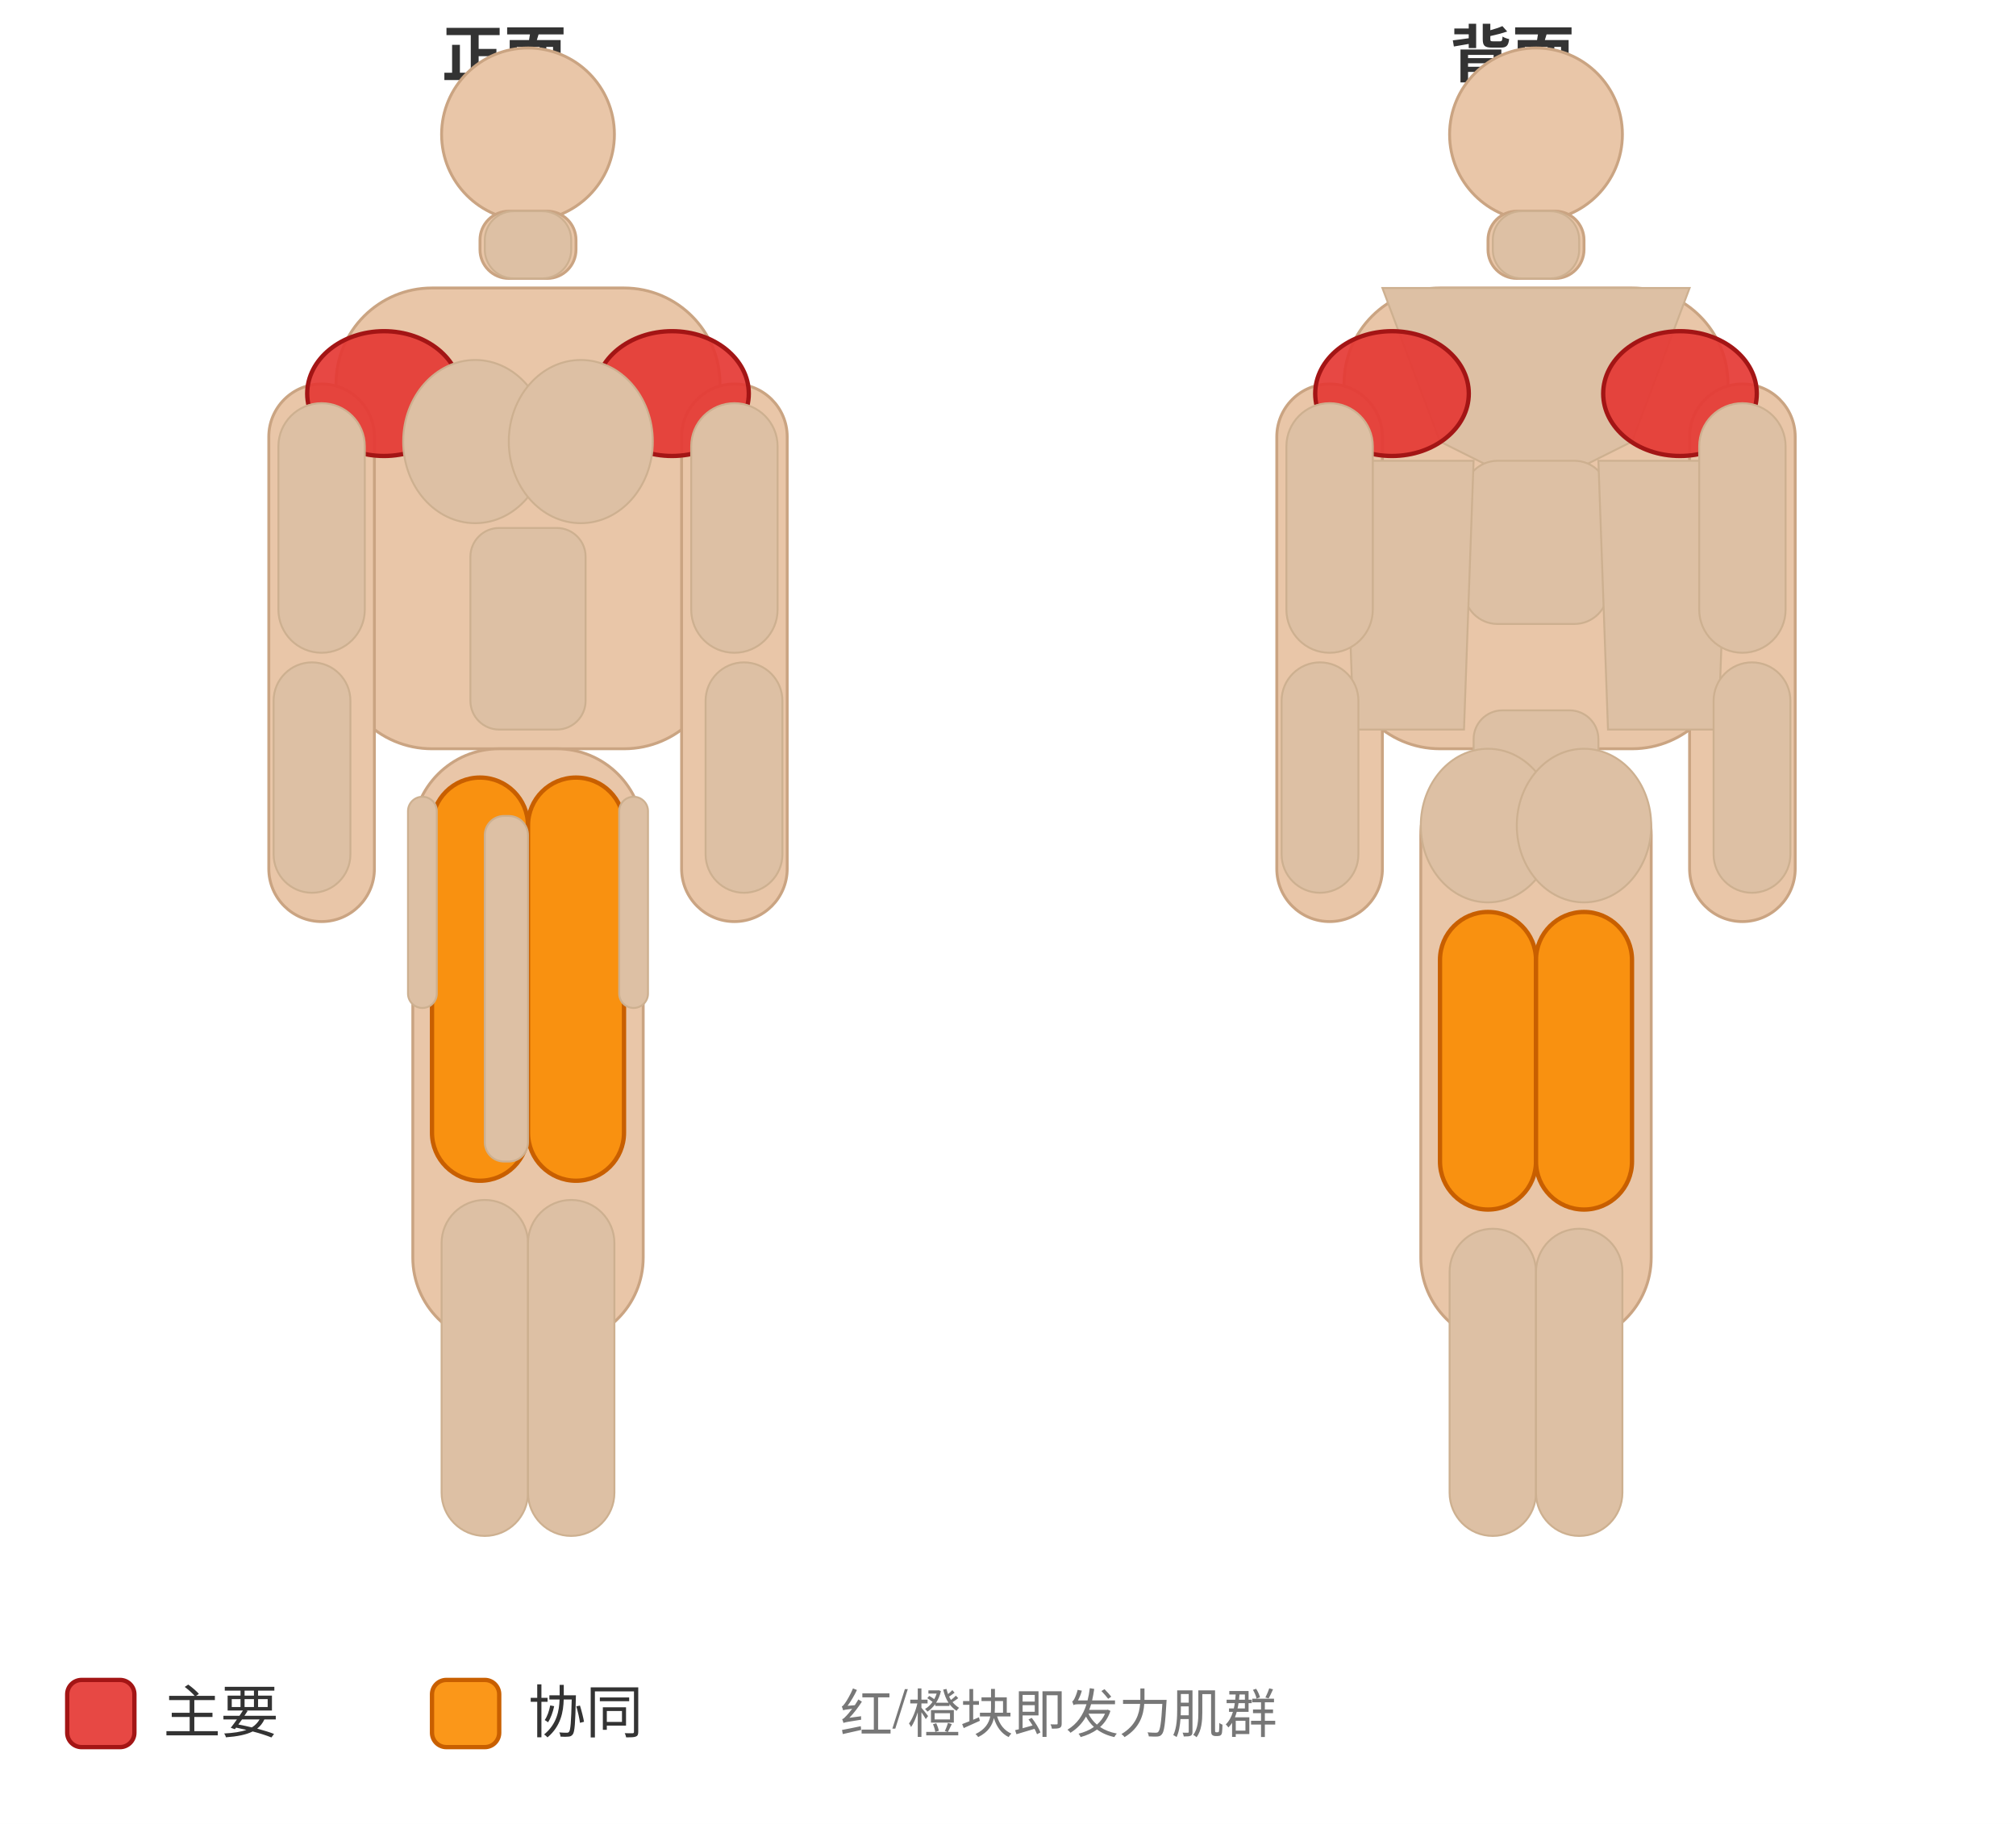
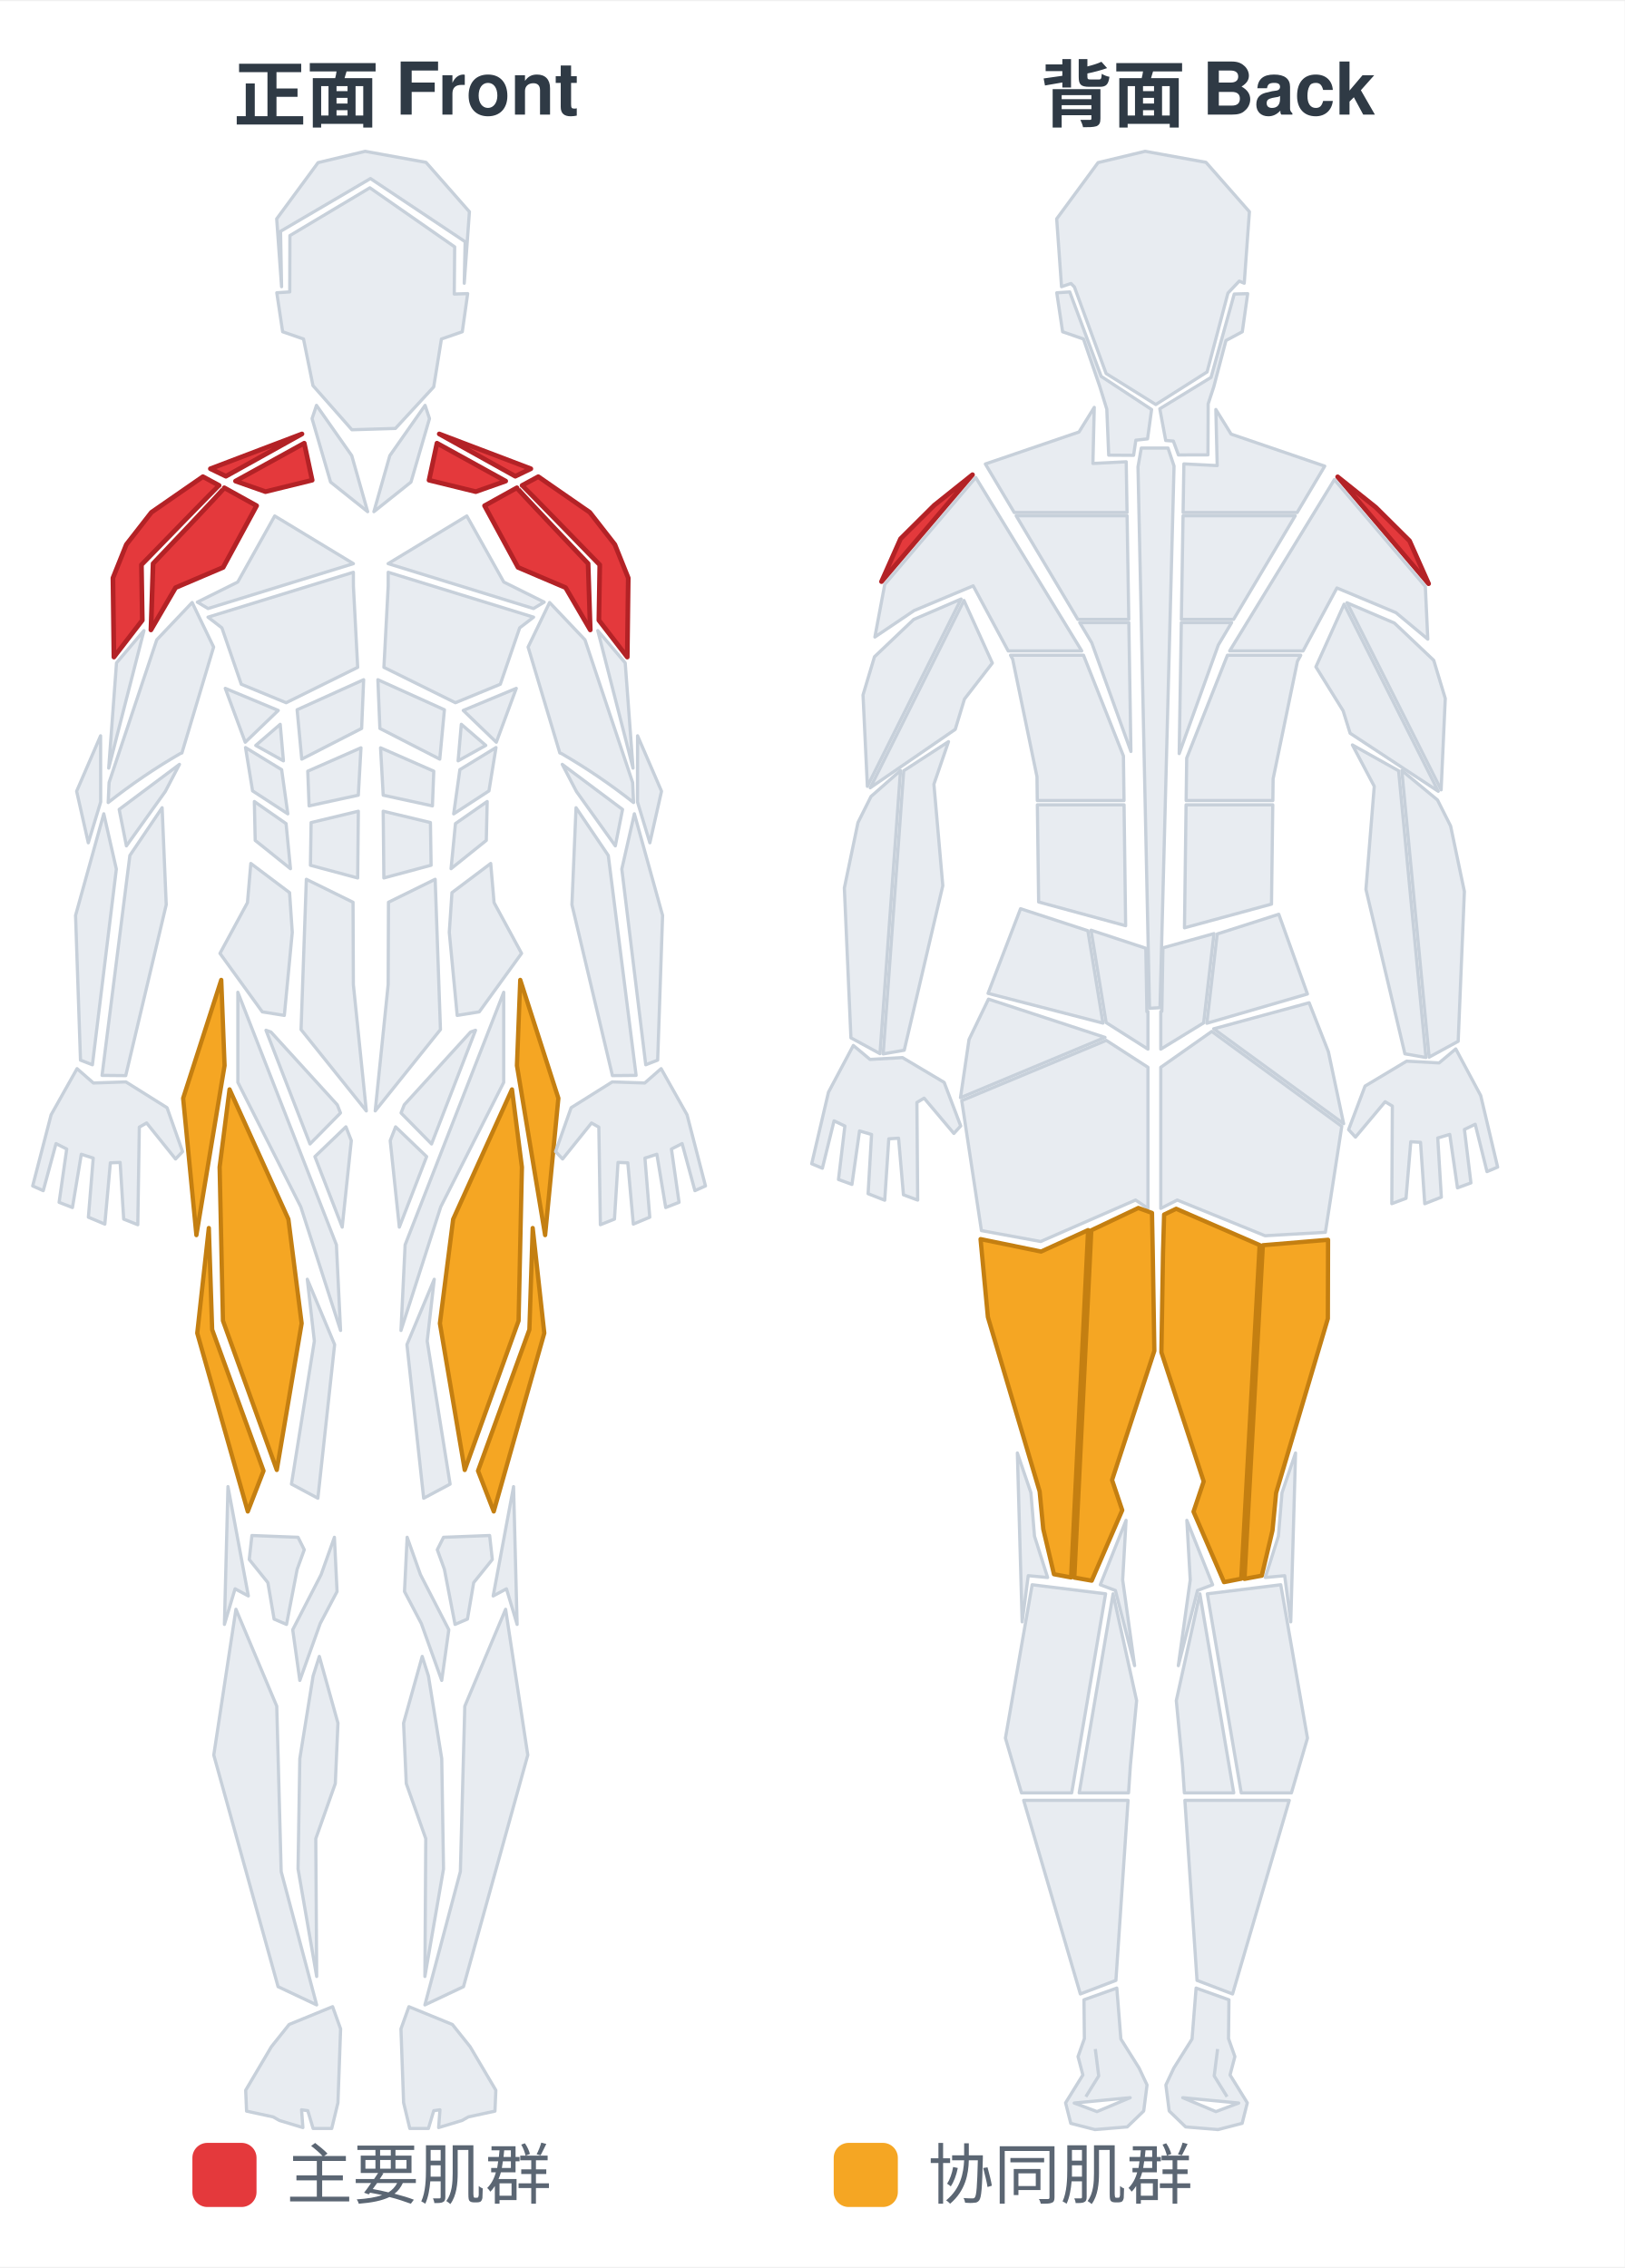
- <svg xmlns="http://www.w3.org/2000/svg" viewBox="0 0 420 380" width="420" height="380" font-family="-apple-system,Segoe UI,Helvetica,Arial,sans-serif">
-   <rect width="420" height="380" fill="#ffffff" />
-   <text x="105" y="16" font-size="13" font-weight="700" text-anchor="middle" fill="#333">正面</text>
-   <text x="315" y="16" font-size="13" font-weight="700" text-anchor="middle" fill="#333">背面</text>
-   <g transform="translate(10,0)">
-     <circle fill="#e9c6a8" stroke="#caa482" stroke-width="0.6" cx="100" cy="28" r="18" />
-     <rect fill="#e9c6a8" stroke="#caa482" stroke-width="0.6" x="90" y="44" width="20" height="14" rx="6" />
-     <rect fill="#e9c6a8" stroke="#caa482" stroke-width="0.6" x="60" y="60" width="80" height="96" rx="20" />
-     <rect fill="#e9c6a8" stroke="#caa482" stroke-width="0.6" x="46" y="80" width="22" height="112" rx="11" />
-     <rect fill="#e9c6a8" stroke="#caa482" stroke-width="0.6" x="132" y="80" width="22" height="112" rx="11" />
-     <rect fill="#e9c6a8" stroke="#caa482" stroke-width="0.6" x="76" y="156" width="48" height="124" rx="18" />
-     <rect fill="#ddc0a4" stroke="#cdb090" stroke-width="0.4" x="91" y="44" width="18" height="14" rx="6" />
-     <ellipse fill="#e53935" fill-opacity="0.92" stroke="#a31515" stroke-width="0.9" cx="70" cy="82" rx="16" ry="13" />
-     <ellipse fill="#e53935" fill-opacity="0.92" stroke="#a31515" stroke-width="0.9" cx="130" cy="82" rx="16" ry="13" />
-     <ellipse fill="#ddc0a4" stroke="#cdb090" stroke-width="0.4" cx="89" cy="92" rx="15" ry="17" />
-     <ellipse fill="#ddc0a4" stroke="#cdb090" stroke-width="0.4" cx="111" cy="92" rx="15" ry="17" />
-     <rect fill="#ddc0a4" stroke="#cdb090" stroke-width="0.4" x="48" y="84" width="18" height="52" rx="9" />
-     <rect fill="#ddc0a4" stroke="#cdb090" stroke-width="0.4" x="134" y="84" width="18" height="52" rx="9" />
-     <rect fill="#ddc0a4" stroke="#cdb090" stroke-width="0.4" x="47" y="138" width="16" height="48" rx="8" />
-     <rect fill="#ddc0a4" stroke="#cdb090" stroke-width="0.4" x="137" y="138" width="16" height="48" rx="8" />
-     <rect fill="#ddc0a4" stroke="#cdb090" stroke-width="0.4" x="88" y="110" width="24" height="42" rx="6" />
-     <rect fill="#fb8c00" fill-opacity="0.9" stroke="#c85f00" stroke-width="0.9" x="80" y="162" width="20" height="84" rx="10" />
-     <rect fill="#fb8c00" fill-opacity="0.9" stroke="#c85f00" stroke-width="0.9" x="100" y="162" width="20" height="84" rx="10" />
-     <rect fill="#ddc0a4" stroke="#cdb090" stroke-width="0.4" x="91" y="170" width="9" height="72" rx="4" />
-     <rect fill="#ddc0a4" stroke="#cdb090" stroke-width="0.4" x="75" y="166" width="6" height="44" rx="3" />
-     <rect fill="#ddc0a4" stroke="#cdb090" stroke-width="0.4" x="119" y="166" width="6" height="44" rx="3" />
-     <rect fill="#ddc0a4" stroke="#cdb090" stroke-width="0.4" x="82" y="250" width="18" height="70" rx="9" />
-     <rect fill="#ddc0a4" stroke="#cdb090" stroke-width="0.4" x="100" y="250" width="18" height="70" rx="9" />
+ <svg xmlns="http://www.w3.org/2000/svg" viewBox="0 0 76 106" width="260" height="363" role="img" font-family="-apple-system,BlinkMacSystemFont,Segoe UI,Helvetica,Arial,sans-serif">
+   <rect width="76" height="106" fill="#ffffff" />
+   <text x="19" y="5.6" font-size="3.4" font-weight="600" text-anchor="middle" fill="#2f3a45">正面 Front</text>
+   <text x="56.5" y="5.6" font-size="3.4" font-weight="600" text-anchor="middle" fill="#2f3a45">背面 Back</text>
+   <g transform="translate(1.5,7)">
+     <path d="m 11.672,6.359 -0.048,-2.591 4.206,-2.468 4.428,2.954 -0.041,1.944 0.242,-3.345 -2.031,-2.311 -2.845,-0.516 -2.204,0.529 -1.936,2.631 z" fill="#e8ecf1" stroke="#c7d0da" stroke-width="0.15" stroke-linejoin="round" />
+     <path d="m 19.749,6.703 0.02,-2.207 -3.967,-2.764 -3.741,2.236 -0.006,2.635 -0.607,0.04 0.274,1.824 0.976,0.339 0.442,2.18 1.822,2.066 2.035,-0.061 1.792,-1.944 0.36,-2.241 0.976,-0.339 0.252,-1.784 z" fill="#e8ecf1" stroke="#c7d0da" stroke-width="0.15" stroke-linejoin="round" />
+     <path d="m 13.305,11.911 1.65,2.352 0.744,2.622 -1.735,-1.384 -0.866,-2.971 z" fill="#e8ecf1" stroke="#c7d0da" stroke-width="0.15" stroke-linejoin="round" />
+     <path d="m 18.385,11.911 -1.65,2.352 -0.745,2.622 1.735,-1.384 0.866,-2.971 z" fill="#e8ecf1" stroke="#c7d0da" stroke-width="0.15" stroke-linejoin="round" />
+     <path d="m 19.048,13.248 3.557,1.979 0.727,-0.351 z m -0.107,0.433 -0.371,1.731 2.185,0.536 1.401,-0.494 z" fill="#e4393c" stroke="#b32226" stroke-width="0.22" stroke-linejoin="round" />
+     <path d="m 22.922,15.657 0.758,-0.41 2.408,1.668 1.174,1.507 0.627,1.563 -0.046,3.702 -1.328,-1.722 0.041,-2.594 -0.488,-0.5 c 0,0 -3.098,-3.191 -3.144,-3.214 z m -0.241,0.109 c -0.001,0.052 3.33,3.547 3.33,3.547 l 0.101,3.104 -1.154,-1.978 -2.225,-0.948 -1.566,-2.885 z" fill="#e4393c" stroke="#b32226" stroke-width="0.22" stroke-linejoin="round" />
+     <path d="m 12.625,13.248 -3.557,1.979 -0.727,-0.351 z m 0.107,0.433 0.371,1.731 -2.185,0.536 -1.401,-0.494 z" fill="#e4393c" stroke="#b32226" stroke-width="0.22" stroke-linejoin="round" />
+     <path d="m 8.75,15.657 -0.758,-0.41 -2.408,1.668 -1.174,1.507 -0.627,1.563 0.046,3.702 1.328,-1.722 -0.041,-2.594 0.488,-0.5 c 0,0 3.098,-3.191 3.144,-3.214 z m 0.241,0.109 c 0.002,0.052 -3.33,3.547 -3.33,3.547 l -0.101,3.104 1.154,-1.978 2.225,-0.948 1.566,-2.885 z" fill="#e4393c" stroke="#b32226" stroke-width="0.22" stroke-linejoin="round" />
+     <path d="m 27.622,30.815 -0.338,1.705 -1.819,-2.544 -0.663,-1.269 z m -2.853,-2.61 c -0.026,-0.014 -0.054,-0.025 -0.082,-0.032 l -1.483,-4.955 1.005,-2.084 1.655,1.745 2.23,6.677 0.042,0.937 c -1.065,-0.842 -2.19,-1.607 -3.364,-2.288 z m 1.694,-5.757 1.649,6.434 -0.365,-4.923 z" fill="#e8ecf1" stroke="#c7d0da" stroke-width="0.15" stroke-linejoin="round" />
+     <path d="m 26.955,32.969 1.301,10.289 -1.108,0.01 -1.894,-7.996 0.192,-4.537 z m 1.22,-1.95 -0.587,2.586 1.119,9.156 0.558,-0.217 0.23,-6.77 z" fill="#e8ecf1" stroke="#c7d0da" stroke-width="0.15" stroke-linejoin="round" />
+     <path d="m 4.075,30.815 0.338,1.705 1.819,-2.544 0.663,-1.269 z m 2.853,-2.61 c 0.026,-0.014 0.054,-0.025 0.082,-0.032 l 1.483,-4.955 -1.005,-2.084 -1.655,1.745 -2.23,6.677 -0.042,0.937 c 1.065,-0.842 2.19,-1.607 3.364,-2.288 z m -1.694,-5.757 -1.649,6.434 0.365,-4.923 z" fill="#e8ecf1" stroke="#c7d0da" stroke-width="0.15" stroke-linejoin="round" />
+     <path d="m 4.575,32.969 -1.301,10.289 1.108,0.01 1.894,-7.996 -0.192,-4.537 z m -1.22,-1.95 0.587,2.586 -1.119,9.156 -0.558,-0.217 -0.23,-6.77 z" fill="#e8ecf1" stroke="#c7d0da" stroke-width="0.15" stroke-linejoin="round" />
+     <path d="m 20.337,17.085 1.729,3.091 1.890,0.94 -0.5,0.3 -6.8, -2.1 z" fill="#e8ecf1" stroke="#c7d0da" stroke-width="0.15" stroke-linejoin="round" />
+     <path d="m 16.66,19.72 6.8,2.1 -0.65,0.5 -0.906,2.638 -2.1,0.865 -3.345,-1.655 0.2,-3.8 z" fill="#e8ecf1" stroke="#c7d0da" stroke-width="0.15" stroke-linejoin="round" />
+     <path d="m 11.351,17.085 -1.729,3.091 -1.890,0.94 0.5,0.3 6.8,-2.1 z" fill="#e8ecf1" stroke="#c7d0da" stroke-width="0.15" stroke-linejoin="round" />
+     <path d="m 15.03,19.72 -6.8,2.1 0.65,0.5 0.906,2.638 2.1,0.865 3.346,-1.655 -0.2,-3.8 z" fill="#e8ecf1" stroke="#c7d0da" stroke-width="0.15" stroke-linejoin="round" />
+     <path d="m 19.642,34.708 1.813,-1.365 0.157,1.833 1.286,2.373 -1.98,2.737 -1.031,0.166 -0.37,-3.888 z" fill="#e8ecf1" stroke="#c7d0da" stroke-width="0.15" stroke-linejoin="round" />
+     <path d="M 19.289,26.152 l -3.112 -1.406 0.094 2.28 2.801 1.436 z M 21.224,27.820 l -1.294 0.721 0.15 -1.709 z M 20.171,26.183 l 2.48 -1.032 -0.934 2.521 z M 21.702,27.921 l -1.69 1.034 -0.289 2.068 1.65 -1.075 z" fill="#e8ecf1" stroke="#c7d0da" stroke-width="0.15" stroke-linejoin="round" />
+     <path d="M 18.791,29.025 l -0.062 1.624 -2.303 -0.5 -0.124 -2.217 z M 18.635,31.429 l 0.031 1.998 -2.21 0.594 -0.031 -3.123 z M 21.290,30.444 l -1.484 1.034 -0.206 2.109 1.649 -1.324 z" fill="#e8ecf1" stroke="#c7d0da" stroke-width="0.15" stroke-linejoin="round" />
+     <path d="m 12.046,34.708 -1.813,-1.365 -0.157,1.833 -1.286,2.374 1.98,2.736 1.031,0.166 0.371,-3.887 z" fill="#e8ecf1" stroke="#c7d0da" stroke-width="0.15" stroke-linejoin="round" />
+     <path d="m 15.636,44.92 -0.606,-5.912 -0.015,-3.849 -2.185,-1.075 -0.247,7.03 z" fill="#e8ecf1" stroke="#c7d0da" stroke-width="0.15" stroke-linejoin="round" />
+     <path d="m 16.052,44.919 0.606,-5.912 0.015,-3.849 2.184,-1.075 0.247,7.03 z" fill="#e8ecf1" stroke="#c7d0da" stroke-width="0.15" stroke-linejoin="round" />
+     <path d="m 12.399,26.152 3.112,-1.406 -0.094,2.28 -2.801,1.436 z m -1.935,1.669 1.294,0.721 -0.15,-1.709 z m 1.053,-1.637 -2.479,-1.033 0.934,2.521 z m -1.532,1.737 1.69,1.034 0.289,2.067 -1.649,-1.075 z" fill="#e8ecf1" stroke="#c7d0da" stroke-width="0.15" stroke-linejoin="round" />
+     <path d="M 12.897,29.025 l 0.062 1.624 2.303 -0.5 0.124 -2.217 z M 13.053,31.430 l -0.031 1.998 2.21 0.594 0.031 -3.123 z M 10.398,30.445 l 1.484 1.034 0.206 2.109 -1.65 -1.324 z" fill="#e8ecf1" stroke="#c7d0da" stroke-width="0.15" stroke-linejoin="round" />
+     <path d="m 14.404,45.04 0.022,-0.028 -0.149,-0.379 -3.102,-3.404 -0.233,-0.083 2.059,5.32 z m -1.173,2.018 1.277,3.299 0.426,-4.049 -0.252,-0.643 z" fill="#e8ecf1" stroke="#c7d0da" stroke-width="0.15" stroke-linejoin="round" />
+     <path d="m 17.284,45.04 -0.022,-0.028 0.149,-0.379 3.102,-3.404 0.232,-0.083 -2.058,5.32 z m 1.173,2.018 -1.277,3.299 -0.426,-4.048 0.252,-0.643 z" fill="#e8ecf1" stroke="#c7d0da" stroke-width="0.15" stroke-linejoin="round" />
+     <path d="m 23.419,50.399 -0.155,4.751 -2.403,6.609 0.736,1.9 2.364,-8.344 z m -0.582,-11.608 -0.155,4.007 1.318,7.932 0.62,-6.403 z m -0.387,5.123 -2.752,6.073 -0.62,4.874 1.162,6.858 2.519,-6.981 0.155,-7.188 z" fill="#f5a623" stroke="#c47f11" stroke-width="0.2" stroke-linejoin="round" />
+     <path d="m 22.063,39.37 v 4.214 l -2.946,5.825 -1.86,5.783 0.194,-4.007 z m -3.249,13.426 -0.065,0.155 -1.213,2.902 0.783,7.188 1.236,-0.661 -1.071,-6.693 z" fill="#e8ecf1" stroke="#c7d0da" stroke-width="0.15" stroke-linejoin="round" />
+     <path d="m 17.256,87.868 0.124,3.452 0.29,1.206 h 0.871 l 0.249,-0.832 0.291,-0.042 -0.062,0.832 1.099,-0.333 0.291,-0.166 1.244,-0.27 0.042,-0.977 -1.203,-2.037 -0.83,-1.04 -2.033,-0.832 z" fill="#e8ecf1" stroke="#c7d0da" stroke-width="0.15" stroke-linejoin="round" />
+     <path d="m 18.251,70.441 0.291,0.915 0.622,3.868 0.083,5.157 -0.871,5.033 0.041,-6.447 -0.912,-2.578 -0.126,-2.828 z m 1.992,2.329 -0.208,7.736 -1.659,6.239 1.805,-0.853 3.008,-10.836 -1.037,-6.821 z" fill="#e8ecf1" stroke="#c7d0da" stroke-width="0.15" stroke-linejoin="round" />
+     <path d="m 21.405,64.784 0.124,1.123 -0.871,1.082 -0.291,1.706 -0.581,0.249 -0.498,-2.579 -0.332,-0.915 0.291,-0.582 z m -3.859,0.083 0.622,1.747 1.327,2.579 -0.332,2.371 -0.954,-2.662 -0.787,-1.497 z m 4.978,-2.37 -0.954,5.116 0.622,-0.333 0.498,1.664 z" fill="#e8ecf1" stroke="#c7d0da" stroke-width="0.15" stroke-linejoin="round" />
+     <path d="m 8.269,50.399 0.155,4.751 2.403,6.61 -0.736,1.9 -2.364,-8.344 z m 0.581,-11.608 0.155,4.007 -1.318,7.932 -0.62,-6.403 z m 0.388,5.122 2.752,6.072 0.62,4.874 -1.162,6.858 -2.519,-6.982 -0.155,-7.188 z" fill="#f5a623" stroke="#c47f11" stroke-width="0.2" stroke-linejoin="round" />
+     <path d="m 9.626,39.369 v 4.214 l 2.945,5.825 1.86,5.783 -0.194,-4.007 z m 3.249,13.426 0.065,0.155 1.213,2.902 -0.783,7.188 -1.236,-0.661 1.071,-6.693 z" fill="#e8ecf1" stroke="#c7d0da" stroke-width="0.15" stroke-linejoin="round" />
+     <path d="m 14.433,87.868 -0.124,3.452 -0.291,1.206 h -0.871 l -0.249,-0.832 -0.291,-0.042 0.062,0.832 -1.099,-0.333 -0.291,-0.166 -1.245,-0.27 -0.041,-0.977 1.203,-2.038 0.83,-1.04 2.033,-0.832 z" fill="#e8ecf1" stroke="#c7d0da" stroke-width="0.15" stroke-linejoin="round" />
+     <path d="m 13.438,70.441 -0.291,0.915 -0.622,3.868 -0.083,5.157 0.872,5.033 -0.042,-6.447 0.913,-2.578 0.124,-2.828 z m -1.992,2.329 0.207,7.736 1.66,6.239 -1.805,-0.853 -3.008,-10.836 1.037,-6.821 z" fill="#e8ecf1" stroke="#c7d0da" stroke-width="0.15" stroke-linejoin="round" />
+     <path d="m 10.284,64.784 -0.124,1.123 0.871,1.082 0.291,1.706 0.581,0.249 0.498,-2.579 0.332,-0.915 -0.291,-0.582 z m 3.859,0.083 -0.622,1.747 -1.328,2.579 0.332,2.371 0.954,-2.662 0.788,-1.496 z m -4.979,-2.371 0.954,5.116 -0.622,-0.333 -0.498,1.664 z" fill="#e8ecf1" stroke="#c7d0da" stroke-width="0.15" stroke-linejoin="round" />
+     <path d="m 3.205,27.37 0.005,3.094 -0.58,1.912 -0.545,-2.412 z" fill="#e8ecf1" stroke="#c7d0da" stroke-width="0.15" stroke-linejoin="round" />
+     <path d="m 4.39,43.563 -1.52,0.051 -0.766,-0.671 -1.213,2.158 -0.862,3.329 0.494,0.221 0.598,-2.202 0.5,0.254 -0.356,2.494 0.624,0.243 0.414,-2.492 0.558,0.179 -0.226,2.766 0.769,0.323 0.258,-2.868 0.458,-0.018 0.166,2.652 0.66,0.263 0.071,-4.566 0.342,-0.194 1.353,1.684 0.328,-0.344 -0.726,-2.055 z" fill="#e8ecf1" stroke="#c7d0da" stroke-width="0.15" stroke-linejoin="round" />
+     <path d="m 28.325,27.37 -0.005,3.094 0.58,1.912 0.545,-2.412 z" fill="#e8ecf1" stroke="#c7d0da" stroke-width="0.15" stroke-linejoin="round" />
+     <path d="m 27.14,43.563 1.52,0.051 0.766,-0.671 1.213,2.158 0.862,3.329 -0.494,0.221 -0.598,-2.202 -0.5,0.254 0.356,2.494 -0.624,0.243 -0.414,-2.492 -0.558,0.179 0.226,2.766 -0.769,0.323 -0.258,-2.868 -0.458,-0.018 -0.166,2.652 -0.66,0.263 -0.071,-4.566 -0.342,-0.194 -1.353,1.684 -0.328,-0.344 0.726,-2.055 z" fill="#e8ecf1" stroke="#c7d0da" stroke-width="0.15" stroke-linejoin="round" />
+     <path d="m 48.157,6.359 0.442,-0.15 0.161,0.164 1.482,4.048 2.324,1.451 2.4,-1.524 0.976,-3.69 0.528,-0.559 0.234,0.098 0.242,-3.345 -2.031,-2.311 -2.845,-0.516 -2.204,0.529 -1.936,2.631 z" fill="#e8ecf1" stroke="#c7d0da" stroke-width="0.15" stroke-linejoin="round" />
+     <path d="m 52.37,12.105 -2.358,-1.55 -1.471,-3.951 -0.607,0.04 0.274,1.824 0.976,0.339 0.761,2.216 0.33,1.068 0.089,2.149 1.164,0.008 0.106,-0.708 0.547,-0.061 z m 1.018,1.476 0.238,0.65 1.381,-0.004 0.01,-2.388 0.26,-0.791 0.572,-2.17 0.764,-0.41 0.252,-1.784 -0.629,0.019 -1.085,3.9 -2.397,1.467 0.277,1.485 z" fill="#e8ecf1" stroke="#c7d0da" stroke-width="0.15" stroke-linejoin="round" />
+     <path d="M 49.625,14.629 L 49.688,12.005 L 48.974,13.157 L 44.594,14.654 L 45.945,16.925 L 51.222,16.925 L 51.183,14.550 Z" fill="#e8ecf1" stroke="#c7d0da" stroke-width="0.15" stroke-linejoin="round" />
+     <path d="M 46.034,17.075 L 48.920,21.925 L 51.303,21.925 L 51.224,17.075 Z" fill="#e8ecf1" stroke="#c7d0da" stroke-width="0.15" stroke-linejoin="round" />
+     <path d="M 49.009,22.075 L 49.572,23.022 L 51.403,28.104 L 51.305,22.075 Z" fill="#e8ecf1" stroke="#c7d0da" stroke-width="0.15" stroke-linejoin="round" />
+     <path d="M 55.439,14.729 L 55.376,12.104 L 56.090,13.256 L 60.470,14.754 L 59.179,16.925 L 53.844,16.925 L 53.881,14.649 Z" fill="#e8ecf1" stroke="#c7d0da" stroke-width="0.15" stroke-linejoin="round" />
+     <path d="M 59.089,17.075 L 56.204,21.925 L 53.763,21.925 L 53.842,17.075 Z" fill="#e8ecf1" stroke="#c7d0da" stroke-width="0.15" stroke-linejoin="round" />
+     <path d="M 56.114,22.075 L 55.492,23.121 L 53.661,28.203 L 53.761,22.075 Z" fill="#e8ecf1" stroke="#c7d0da" stroke-width="0.15" stroke-linejoin="round" />
+     <path d="M 44.144,15.285 L 39.888,20.286 L 39.426,22.749 L 41.263,21.510 L 44.025,20.355 L 45.663,23.400 L 49.103,23.400 Z" fill="#e8ecf1" stroke="#c7d0da" stroke-width="0.15" stroke-linejoin="round" />
+     <path d="M 42.201,16.586 L 40.626,18.152 L 39.736,20.156 L 43.992,15.155 Z" fill="#e4393c" stroke="#b32226" stroke-width="0.22" stroke-linejoin="round" />
+     <path d="M 45.771,23.600 L 45.872,23.789 L 47.009,29.286 L 47.023,30.400 L 51.080,30.400 L 51.053,28.314 L 49.185,23.600 Z" fill="#e8ecf1" stroke="#c7d0da" stroke-width="0.15" stroke-linejoin="round" />
+     <path d="M 47.026,30.600 L 47.086,35.145 L 51.156,36.255 L 51.082,30.600 Z" fill="#e8ecf1" stroke="#c7d0da" stroke-width="0.15" stroke-linejoin="round" />
+     <path d="M 62.863,16.686 L 64.438,18.251 L 65.328,20.255 L 61.073,15.254 Z" fill="#e4393c" stroke="#b32226" stroke-width="0.22" stroke-linejoin="round" />
+     <path d="M 60.921,15.384 L 65.176,20.385 L 65.290,22.849 L 63.801,21.609 L 61.039,20.454 L 59.455,23.400 L 56.022,23.400 Z" fill="#e8ecf1" stroke="#c7d0da" stroke-width="0.15" stroke-linejoin="round" />
+     <path d="M 59.347,23.600 L 59.192,23.888 L 58.055,29.385 L 58.042,30.400 L 53.986,30.400 L 54.012,28.413 L 55.918,23.600 Z" fill="#e8ecf1" stroke="#c7d0da" stroke-width="0.15" stroke-linejoin="round" />
+     <path d="M 58.039,30.600 L 57.979,35.245 L 53.908,36.354 L 53.983,30.600 Z" fill="#e8ecf1" stroke="#c7d0da" stroke-width="0.15" stroke-linejoin="round" />
+     <path d="M 43.593,21.039 L 44.920,23.967 L 43.615,25.653 L 43.186,27.069 L 39.209,29.802 Z" fill="#e8ecf1" stroke="#c7d0da" stroke-width="0.15" stroke-linejoin="round" />
+     <path d="M 43.459,20.972 L 39.075,29.735 L 38.871,25.461 L 39.407,23.674 L 41.242,21.927 Z" fill="#e8ecf1" stroke="#c7d0da" stroke-width="0.15" stroke-linejoin="round" />
+     <path d="M 40.717,42.425 l -1.518,0.086 -0.782,-0.653 -1.162,2.186 -0.784,3.348 0.499,0.209 0.546,-2.216 0.506,0.242 -0.298,2.502 0.629,0.229 0.355,-2.501 0.562,0.165 -0.161,2.771 0.777,0.305 0.191,-2.873 0.457,-0.029 0.228,2.648 0.666,0.248 -0.036,-4.567 0.337,-0.202 1.392,1.651 0.32,-0.351 -0.774,-2.037 z" fill="#e8ecf1" stroke="#c7d0da" stroke-width="0.15" stroke-linejoin="round" />
+     <path d="M 40.775,29.006 L 42.870,27.644 L 42.187,29.635 L 42.603,34.383 L 40.799,42.081 L 39.814,42.253 Z" fill="#e8ecf1" stroke="#c7d0da" stroke-width="0.15" stroke-linejoin="round" />
+     <path d="M 39.665,42.242 L 38.305,41.501 L 37.998,34.491 L 38.635,31.429 L 39.245,30.209 L 40.625,28.994 Z" fill="#e8ecf1" stroke="#c7d0da" stroke-width="0.15" stroke-linejoin="round" />
+     <path d="M 61.376,21.213 L 60.056,24.145 L 61.330,26.199 L 61.657,27.251 L 65.780,29.966 Z" fill="#e8ecf1" stroke="#c7d0da" stroke-width="0.15" stroke-linejoin="round" />
+     <path d="M 61.510,21.146 L 65.914,29.899 L 66.108,25.624 L 65.568,23.839 L 63.729,22.096 Z" fill="#e8ecf1" stroke="#c7d0da" stroke-width="0.15" stroke-linejoin="round" />
+     <path d="M 64.301,42.592 l 1.518,0.083 0.78,-0.655 1.167,2.183 0.792,3.346 -0.498,0.211 -0.551,-2.215 -0.505,0.243 0.304,2.501 -0.629,0.23 -0.361,-2.5 -0.562,0.167 0.168,2.77 -0.776,0.306 -0.197,-2.872 -0.457,-0.028 -0.222,2.648 -0.665,0.249 0.025,-4.567 -0.337,-0.201 -1.388,1.655 -0.321,-0.35 0.77,-2.039 z" fill="#e8ecf1" stroke="#c7d0da" stroke-width="0.15" stroke-linejoin="round" />
+     <path d="M 65.204,42.420 L 63.925,29.007 L 61.764,27.798 L 62.786,29.733 L 62.397,34.555 L 64.219,42.248 Z" fill="#e8ecf1" stroke="#c7d0da" stroke-width="0.15" stroke-linejoin="round" />
+     <path d="M 64.075,28.993 L 65.353,42.405 L 66.712,41.663 L 67.002,34.653 L 66.358,31.591 L 65.745,30.373 Z" fill="#e8ecf1" stroke="#c7d0da" stroke-width="0.15" stroke-linejoin="round" />
+     <path d="m 51.734,14.789 0.539,25.331 0.49,-0.03 0.657,-25.339 -0.281,-0.842 -1.251,-4.9e-4 z" fill="#e8ecf1" stroke="#c7d0da" stroke-width="0.15" stroke-linejoin="round" />
+     <path d="M 52.100,37.310 L 49.537,36.465 L 50.244,40.788 L 52.200,42.030 L 52.200,40.270 L 52.150,40.280 Z" fill="#e8ecf1" stroke="#c7d0da" stroke-width="0.15" stroke-linejoin="round" />
+     <path d="M 49.389,36.490 L 46.240,35.460 L 44.720,39.420 L 50.096,40.812 Z" fill="#e8ecf1" stroke="#c7d0da" stroke-width="0.15" stroke-linejoin="round" />
+     <path d="M 52.800,42.030 L 52.800,40.270 L 52.850,40.260 L 52.900,37.290 L 55.289,36.625 L 54.805,40.801 Z" fill="#e8ecf1" stroke="#c7d0da" stroke-width="0.15" stroke-linejoin="round" />
+     <path d="M 55.439,36.643 L 55.980,36.470 L 58.320,35.720 L 59.660,39.450 L 54.955,40.819 Z" fill="#e8ecf1" stroke="#c7d0da" stroke-width="0.15" stroke-linejoin="round" />
+     <path d="M 50.191,41.481 L 44.740,39.690 L 43.830,41.580 L 43.431,44.301 Z" fill="#e8ecf1" stroke="#c7d0da" stroke-width="0.15" stroke-linejoin="round" />
+     <path d="M 50.249,41.619 L 43.489,44.439 L 44.410,50.520 L 47.180,51.030 L 51.620,49.090 L 52.200,49.480 L 52.200,42.880 Z" fill="#e8ecf1" stroke="#c7d0da" stroke-width="0.15" stroke-linejoin="round" />
+     <path d="M 55.274,41.079 L 61.354,45.519 L 60.640,42.150 L 59.740,39.860 Z" fill="#e8ecf1" stroke="#c7d0da" stroke-width="0.15" stroke-linejoin="round" />
+     <path d="M 55.186,41.201 L 52.800,42.880 L 52.800,49.480 L 53.570,49.090 L 57.680,50.760 L 60.500,50.600 L 61.266,45.641 Z" fill="#e8ecf1" stroke="#c7d0da" stroke-width="0.15" stroke-linejoin="round" />
+     <path d="m 51.176,64.074 -1.206,3.015 0.707,0.266 0.898,3.518 -0.558,-4.012 z m -5.085,-3.15 0.634,1.861 0.168,2.033 0.613,1.931 -0.906,-0.085 -0.285,2.16 z" fill="#e8ecf1" stroke="#c7d0da" stroke-width="0.15" stroke-linejoin="round" />
+     <path d="m 54.019,64.074 1.206,3.015 -0.707,0.266 -0.898,3.518 0.558,-4.012 z m 5.085,-3.15 -0.634,1.861 -0.168,2.033 -0.613,1.931 0.906,-0.085 0.285,2.16 z" fill="#e8ecf1" stroke="#c7d0da" stroke-width="0.15" stroke-linejoin="round" />
+     <path d="M 50.568,67.512 L 51.669,72.509 L 51.379,75.532 L 51.292,76.825 L 48.983,76.825 Z" fill="#e8ecf1" stroke="#c7d0da" stroke-width="0.15" stroke-linejoin="round" />
+     <path d="M 50.218,67.512 L 48.633,76.825 L 46.283,76.825 L 45.533,74.263 L 46.783,67.088 Z" fill="#e8ecf1" stroke="#c7d0da" stroke-width="0.15" stroke-linejoin="round" />
+     <path d="M 46.386,77.175 L 51.269,77.175 L 50.701,85.598 L 49.037,86.233 Z" fill="#e8ecf1" stroke="#c7d0da" stroke-width="0.15" stroke-linejoin="round" />
+     <path d="M 54.628,67.512 L 53.526,72.509 L 53.816,75.532 L 53.903,76.825 L 56.213,76.825 Z" fill="#e8ecf1" stroke="#c7d0da" stroke-width="0.15" stroke-linejoin="round" />
+     <path d="M 54.978,67.512 L 56.563,76.825 L 58.912,76.825 L 59.662,74.263 L 58.412,67.088 Z" fill="#e8ecf1" stroke="#c7d0da" stroke-width="0.15" stroke-linejoin="round" />
+     <path d="M 53.927,77.175 L 58.810,77.175 L 56.158,86.233 L 54.495,85.598 Z" fill="#e8ecf1" stroke="#c7d0da" stroke-width="0.15" stroke-linejoin="round" />
+     <path d="M 50.933,88.341 l 0.852,1.358 0.372,0.792 -0.156,1.218 -0.77,0.744 -1.512,0.125 -1.13,-0.292 -0.242,-0.959 0.808,-1.304 -0.226,-0.86 0.297,-0.842 -0.019,-1.815 1.536,-0.548 z m -1.196,0.468 0.159,1.258 -0.602,0.974 m -0.544,0.295 1.065,0.401 1.553,-0.651 z" fill="#e8ecf1" stroke="#c7d0da" stroke-width="0.15" stroke-linejoin="round" />
+     <path d="M 49.550,50.504 L 51.751,49.461 L 52.389,49.692 L 52.424,51.499 L 52.499,56.145 L 50.521,62.188 L 50.997,63.602 L 49.569,66.897 L 48.755,66.754 Z" fill="#f5a623" stroke="#c47f11" stroke-width="0.2" stroke-linejoin="round" />
+     <path d="M 49.400,50.496 L 48.605,66.746 L 47.803,66.596 L 47.302,64.480 L 47.133,62.723 L 44.712,54.565 L 44.369,50.918 L 47.200,51.500 Z" fill="#f5a623" stroke="#c47f11" stroke-width="0.2" stroke-linejoin="round" />
+     <path d="M 54.262,88.341 l -0.852,1.358 -0.372,0.792 0.156,1.218 0.77,0.744 1.512,0.125 1.13,-0.292 0.242,-0.959 -0.808,-1.304 0.226,-0.86 -0.297,-0.842 0.019,-1.815 -1.536,-0.548 z m 1.196,0.468 -0.159,1.258 0.602,0.974 m 0.544,0.295 -1.065,0.401 -1.553,-0.651 z" fill="#e8ecf1" stroke="#c7d0da" stroke-width="0.15" stroke-linejoin="round" />
+     <path d="M 57.425,51.196 L 56.565,66.806 L 55.759,66.965 L 54.331,63.670 L 54.807,62.256 L 52.829,56.213 L 52.904,51.567 L 52.956,49.769 L 53.520,49.498 Z" fill="#f5a623" stroke="#c47f11" stroke-width="0.2" stroke-linejoin="round" />
+     <path d="M 57.575,51.204 L 60.625,50.950 L 60.616,54.633 L 58.195,62.791 L 58.026,64.547 L 57.525,66.663 L 56.715,66.814 Z" fill="#f5a623" stroke="#c47f11" stroke-width="0.2" stroke-linejoin="round" />
  </g>
-   <g transform="translate(220,0)">
-     <circle fill="#e9c6a8" stroke="#caa482" stroke-width="0.6" cx="100" cy="28" r="18" />
-     <rect fill="#e9c6a8" stroke="#caa482" stroke-width="0.6" x="90" y="44" width="20" height="14" rx="6" />
-     <rect fill="#e9c6a8" stroke="#caa482" stroke-width="0.6" x="60" y="60" width="80" height="96" rx="20" />
-     <rect fill="#e9c6a8" stroke="#caa482" stroke-width="0.6" x="46" y="80" width="22" height="112" rx="11" />
-     <rect fill="#e9c6a8" stroke="#caa482" stroke-width="0.6" x="132" y="80" width="22" height="112" rx="11" />
-     <rect fill="#e9c6a8" stroke="#caa482" stroke-width="0.6" x="76" y="156" width="48" height="124" rx="18" />
-     <rect fill="#ddc0a4" stroke="#cdb090" stroke-width="0.4" x="91" y="44" width="18" height="14" rx="6" />
-     <polygon fill="#ddc0a4" stroke="#cdb090" stroke-width="0.4" points="68,60 132,60 120,92 100,102 80,92" />
-     <ellipse fill="#e53935" fill-opacity="0.92" stroke="#a31515" stroke-width="0.9" cx="70" cy="82" rx="16" ry="13" />
-     <ellipse fill="#e53935" fill-opacity="0.92" stroke="#a31515" stroke-width="0.9" cx="130" cy="82" rx="16" ry="13" />
-     <rect fill="#ddc0a4" stroke="#cdb090" stroke-width="0.4" x="85" y="96" width="30" height="34" rx="7" />
-     <polygon fill="#ddc0a4" stroke="#cdb090" stroke-width="0.4" points="60,96 87,96 85,152 62,152" />
-     <polygon fill="#ddc0a4" stroke="#cdb090" stroke-width="0.4" points="113,96 140,96 138,152 115,152" />
-     <rect fill="#ddc0a4" stroke="#cdb090" stroke-width="0.4" x="87" y="148" width="26" height="18" rx="6" />
-     <rect fill="#ddc0a4" stroke="#cdb090" stroke-width="0.4" x="48" y="84" width="18" height="52" rx="9" />
-     <rect fill="#ddc0a4" stroke="#cdb090" stroke-width="0.4" x="134" y="84" width="18" height="52" rx="9" />
-     <rect fill="#ddc0a4" stroke="#cdb090" stroke-width="0.4" x="47" y="138" width="16" height="48" rx="8" />
-     <rect fill="#ddc0a4" stroke="#cdb090" stroke-width="0.4" x="137" y="138" width="16" height="48" rx="8" />
-     <ellipse fill="#ddc0a4" stroke="#cdb090" stroke-width="0.4" cx="90" cy="172" rx="14" ry="16" />
-     <ellipse fill="#ddc0a4" stroke="#cdb090" stroke-width="0.4" cx="110" cy="172" rx="14" ry="16" />
-     <rect fill="#fb8c00" fill-opacity="0.9" stroke="#c85f00" stroke-width="0.9" x="80" y="190" width="20" height="62" rx="10" />
-     <rect fill="#fb8c00" fill-opacity="0.9" stroke="#c85f00" stroke-width="0.9" x="100" y="190" width="20" height="62" rx="10" />
-     <rect fill="#ddc0a4" stroke="#cdb090" stroke-width="0.4" x="82" y="256" width="18" height="64" rx="9" />
-     <rect fill="#ddc0a4" stroke="#cdb090" stroke-width="0.4" x="100" y="256" width="18" height="64" rx="9" />
-   </g>
-   <rect x="14" y="350" width="14" height="14" rx="3" fill="#e53935" fill-opacity="0.92" stroke="#a31515" stroke-width="0.9" />
-   <text x="34" y="361" font-size="12" fill="#333">主要</text>
-   <rect x="90" y="350" width="14" height="14" rx="3" fill="#fb8c00" fill-opacity="0.9" stroke="#c85f00" stroke-width="0.9" />
-   <text x="110" y="361" font-size="12" fill="#333">协同</text>
-   <text x="175" y="361" font-size="11" fill="#777">红/橙块即发力肌群</text>
+   <rect x="9" y="100.2" width="3" height="3" rx="0.7" fill="#e4393c" />
+   <text x="13.4" y="102.8" font-size="3.1" fill="#5b6673">主要肌群</text>
+   <rect x="39" y="100.2" width="3" height="3" rx="0.7" fill="#f5a623" />
+   <text x="43.4" y="102.8" font-size="3.1" fill="#5b6673">协同肌群</text>
</svg>
